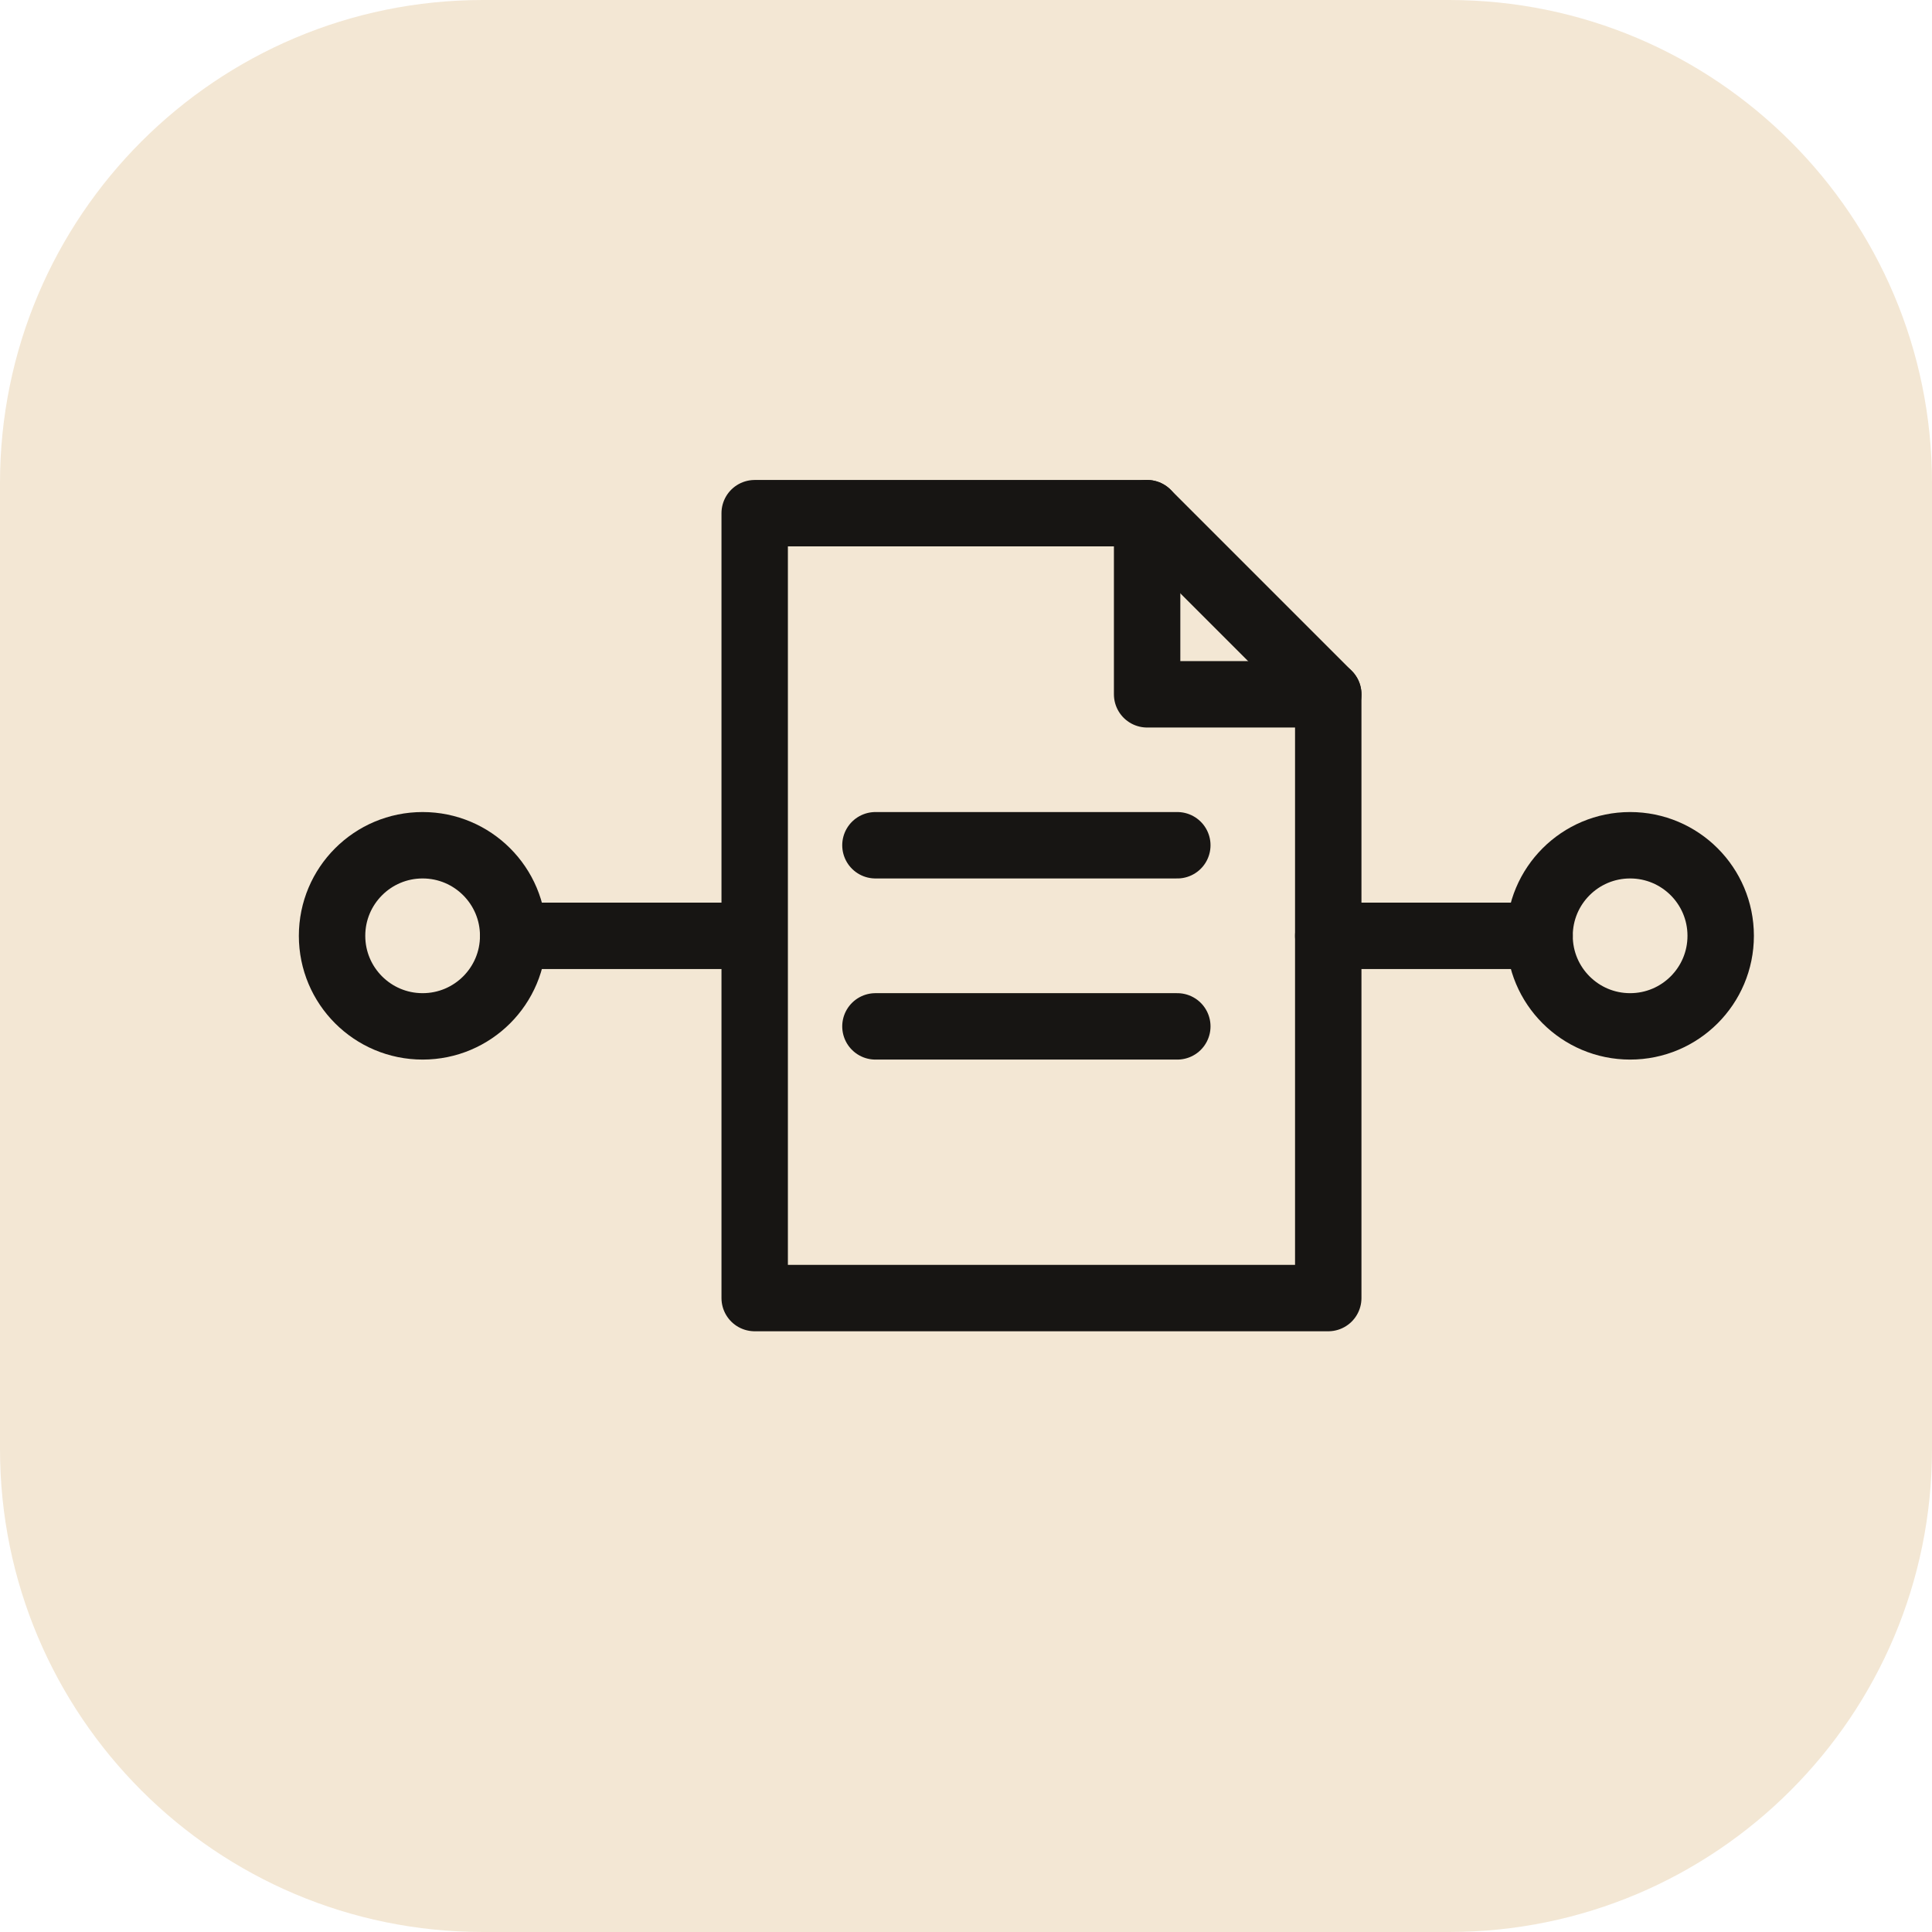
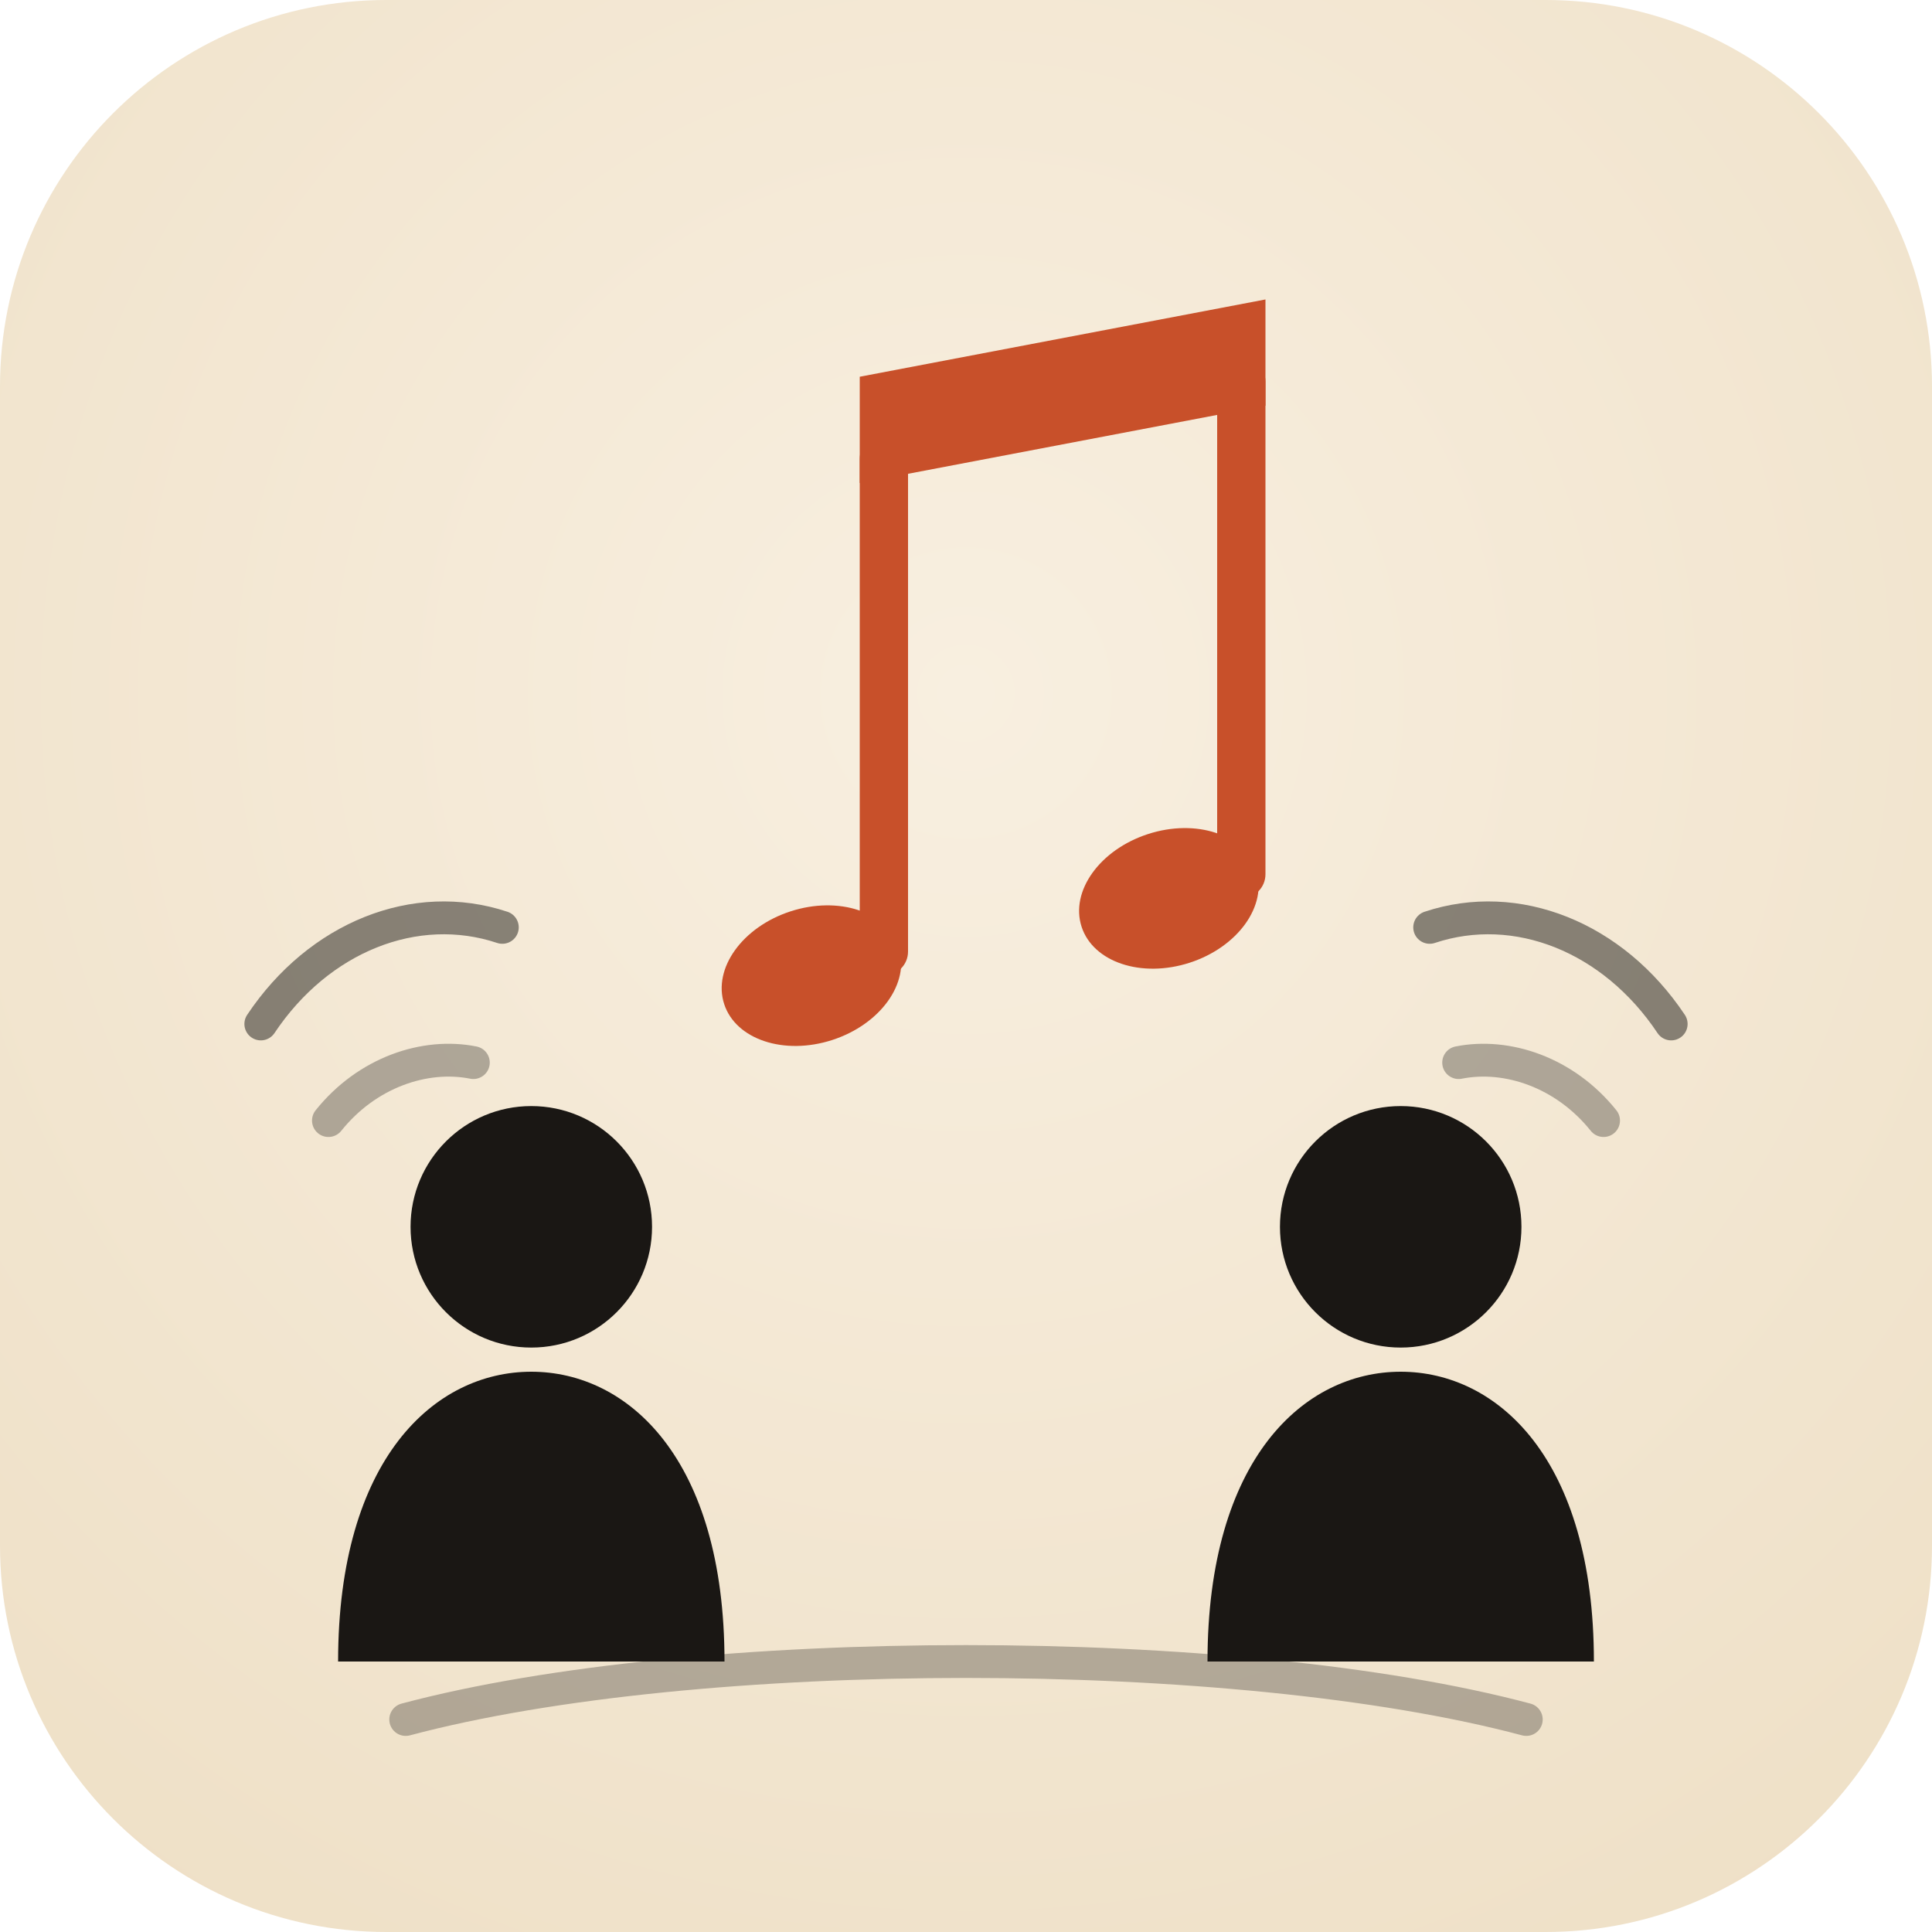
- <svg xmlns="http://www.w3.org/2000/svg" viewBox="0 0 64 64" width="64" height="64" fill="none">
-   <rect width="64" height="64" rx="16" fill="#F3E7D4" />
-   <g stroke="#171513" stroke-width="2.2" stroke-linecap="round" stroke-linejoin="round">
-     <path d="M25 17H38L44 23V43H25V17Z" />
-     <path d="M38 17V23H44" />
-     <path d="M29 28H39" />
-     <path d="M29 34H39" />
-     <path d="M17 31L24 31" />
-     <path d="M44 31L51 31" />
-     <circle cx="14" cy="31" r="3" />
-     <circle cx="54" cy="31" r="3" />
+ <svg xmlns="http://www.w3.org/2000/svg" width="200" height="200" viewBox="0 0 200 200" fill="none">
+   <defs>
+     <radialGradient id="harmon-paper" cx="50%" cy="36%" r="80%">
+       <stop offset="0%" stop-color="#F8EFE0" />
+       <stop offset="100%" stop-color="#EEDFC5" />
+     </radialGradient>
+   </defs>
+   <rect width="200" height="200" rx="40" fill="url(#harmon-paper)" />
+   <g fill="#C8502A">
+     <path d="M89 50L131 42V31L89 39Z" />
+     <rect x="89" y="45" width="5" height="56" rx="2.5" />
+     <rect x="126" y="37" width="5" height="56" rx="2.5" />
+     <ellipse cx="84" cy="101" rx="9.5" ry="7" transform="rotate(-18 84 101)" />
+     <ellipse cx="121" cy="93" rx="9.5" ry="7" transform="rotate(-18 121 93)" />
  </g>
+   <g fill="#1A1714">
+     <circle cx="55" cy="127" r="12.5" />
+     <path d="M35 172C35 151 45 142 55 142C65 142 75 151 75 172Z" />
+     <circle cx="145" cy="127" r="12.5" />
+     <path d="M125 172C125 151 135 142 145 142C155 142 165 151 165 172Z" />
+   </g>
+   <g stroke="#1A1714" stroke-width="3.4" stroke-linecap="round">
+     <path d="M27 106C33 97 43 93 52 96" opacity="0.5" />
+     <path d="M34 116C38 111 44 109 49 110" opacity="0.32" />
+     <path d="M173 106C167 97 157 93 148 96" opacity="0.5" />
+     <path d="M166 116C162 111 156 109 151 110" opacity="0.32" />
+   </g>
+   <path d="M42 178C72 170 128 170 158 178" stroke="#1A1714" stroke-width="3.4" stroke-linecap="round" opacity="0.3" />
</svg>
